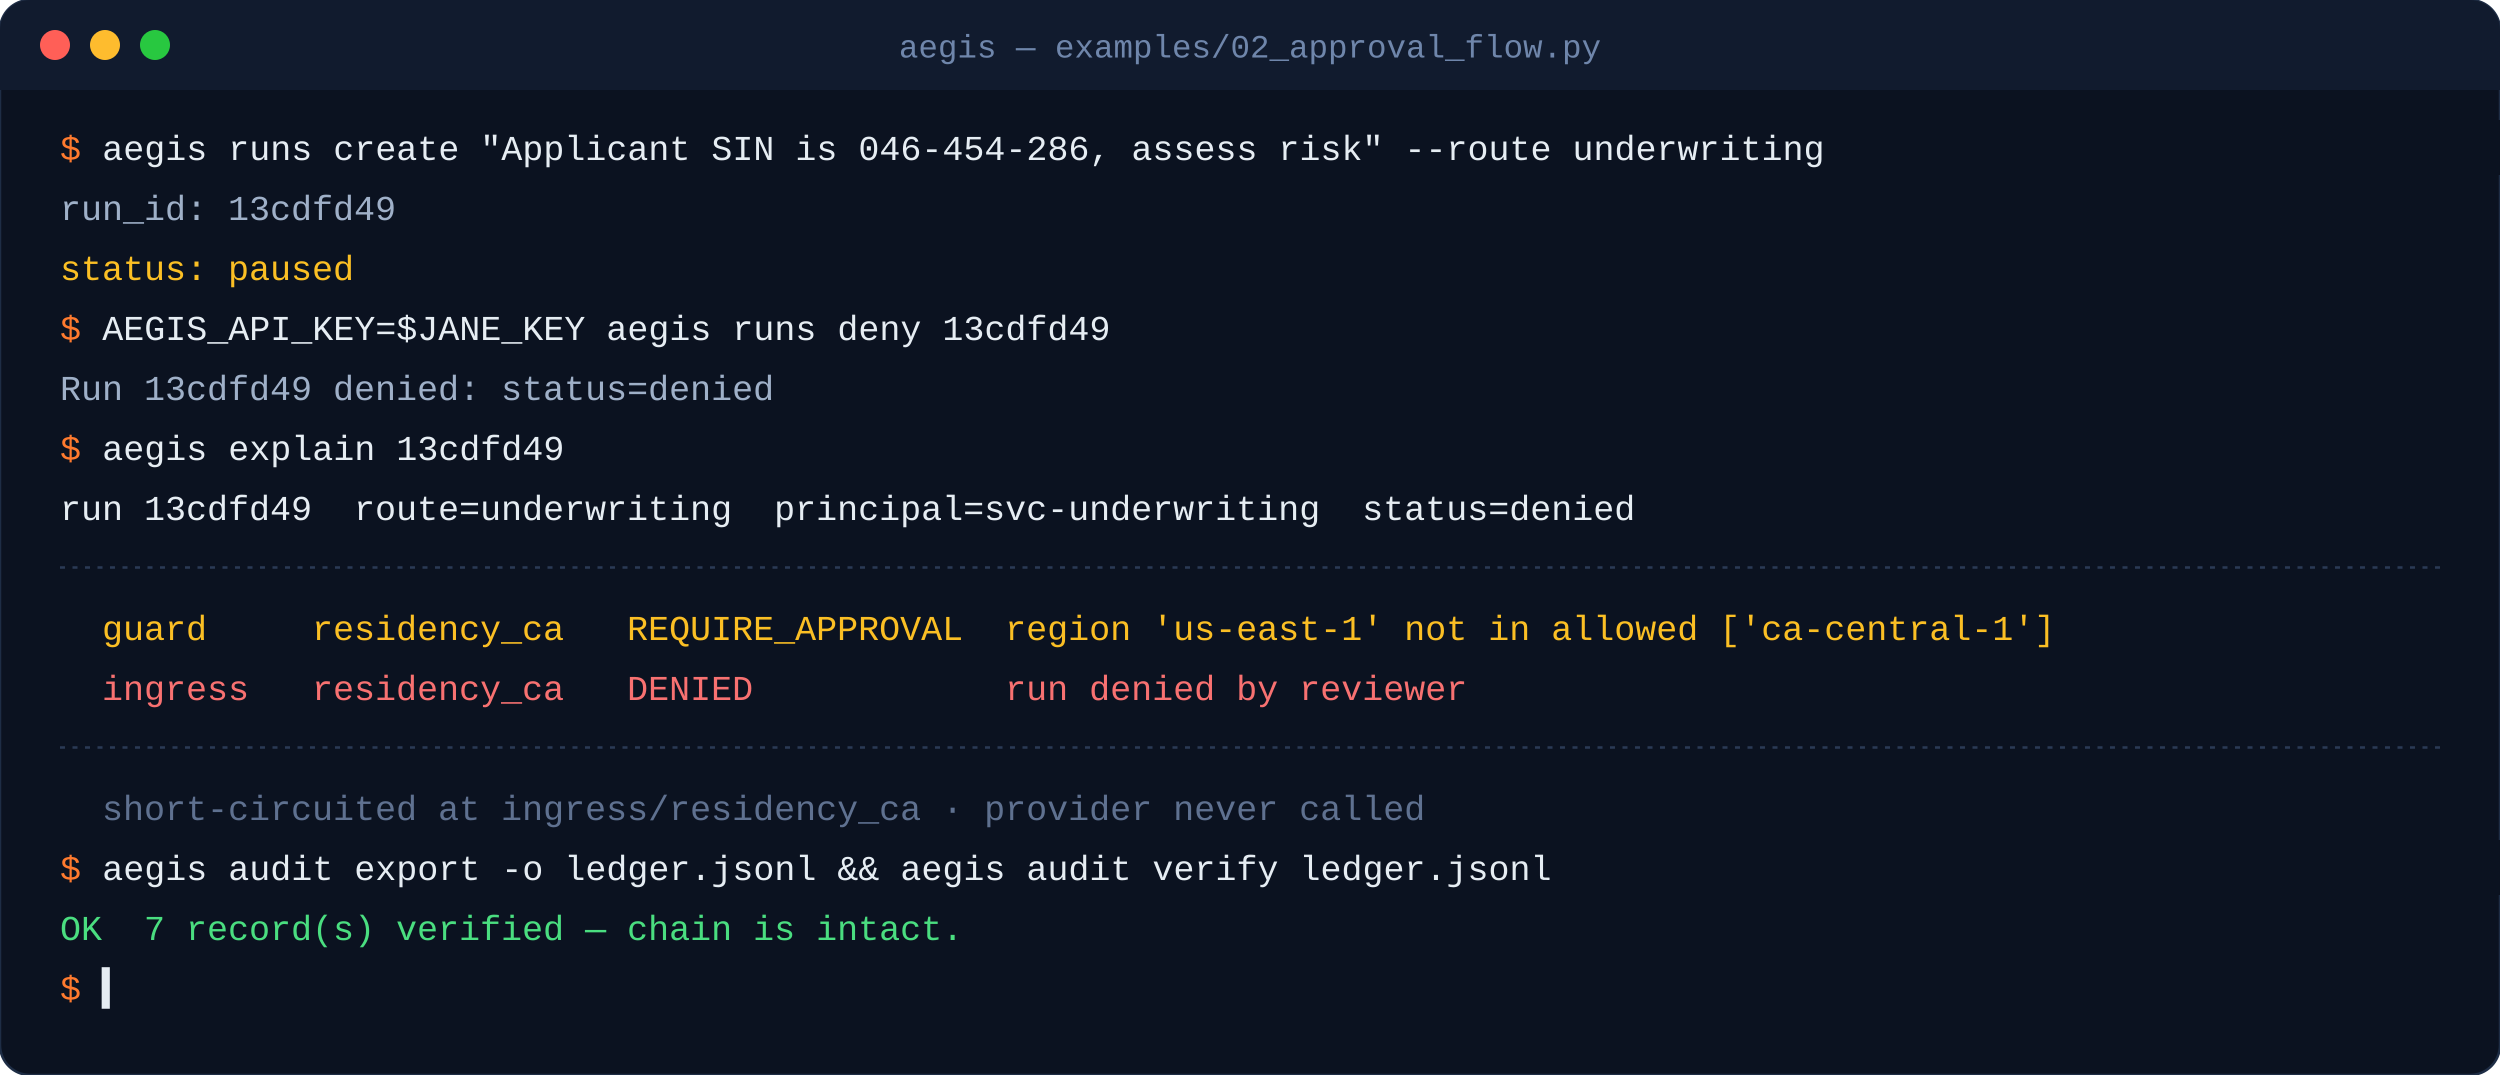
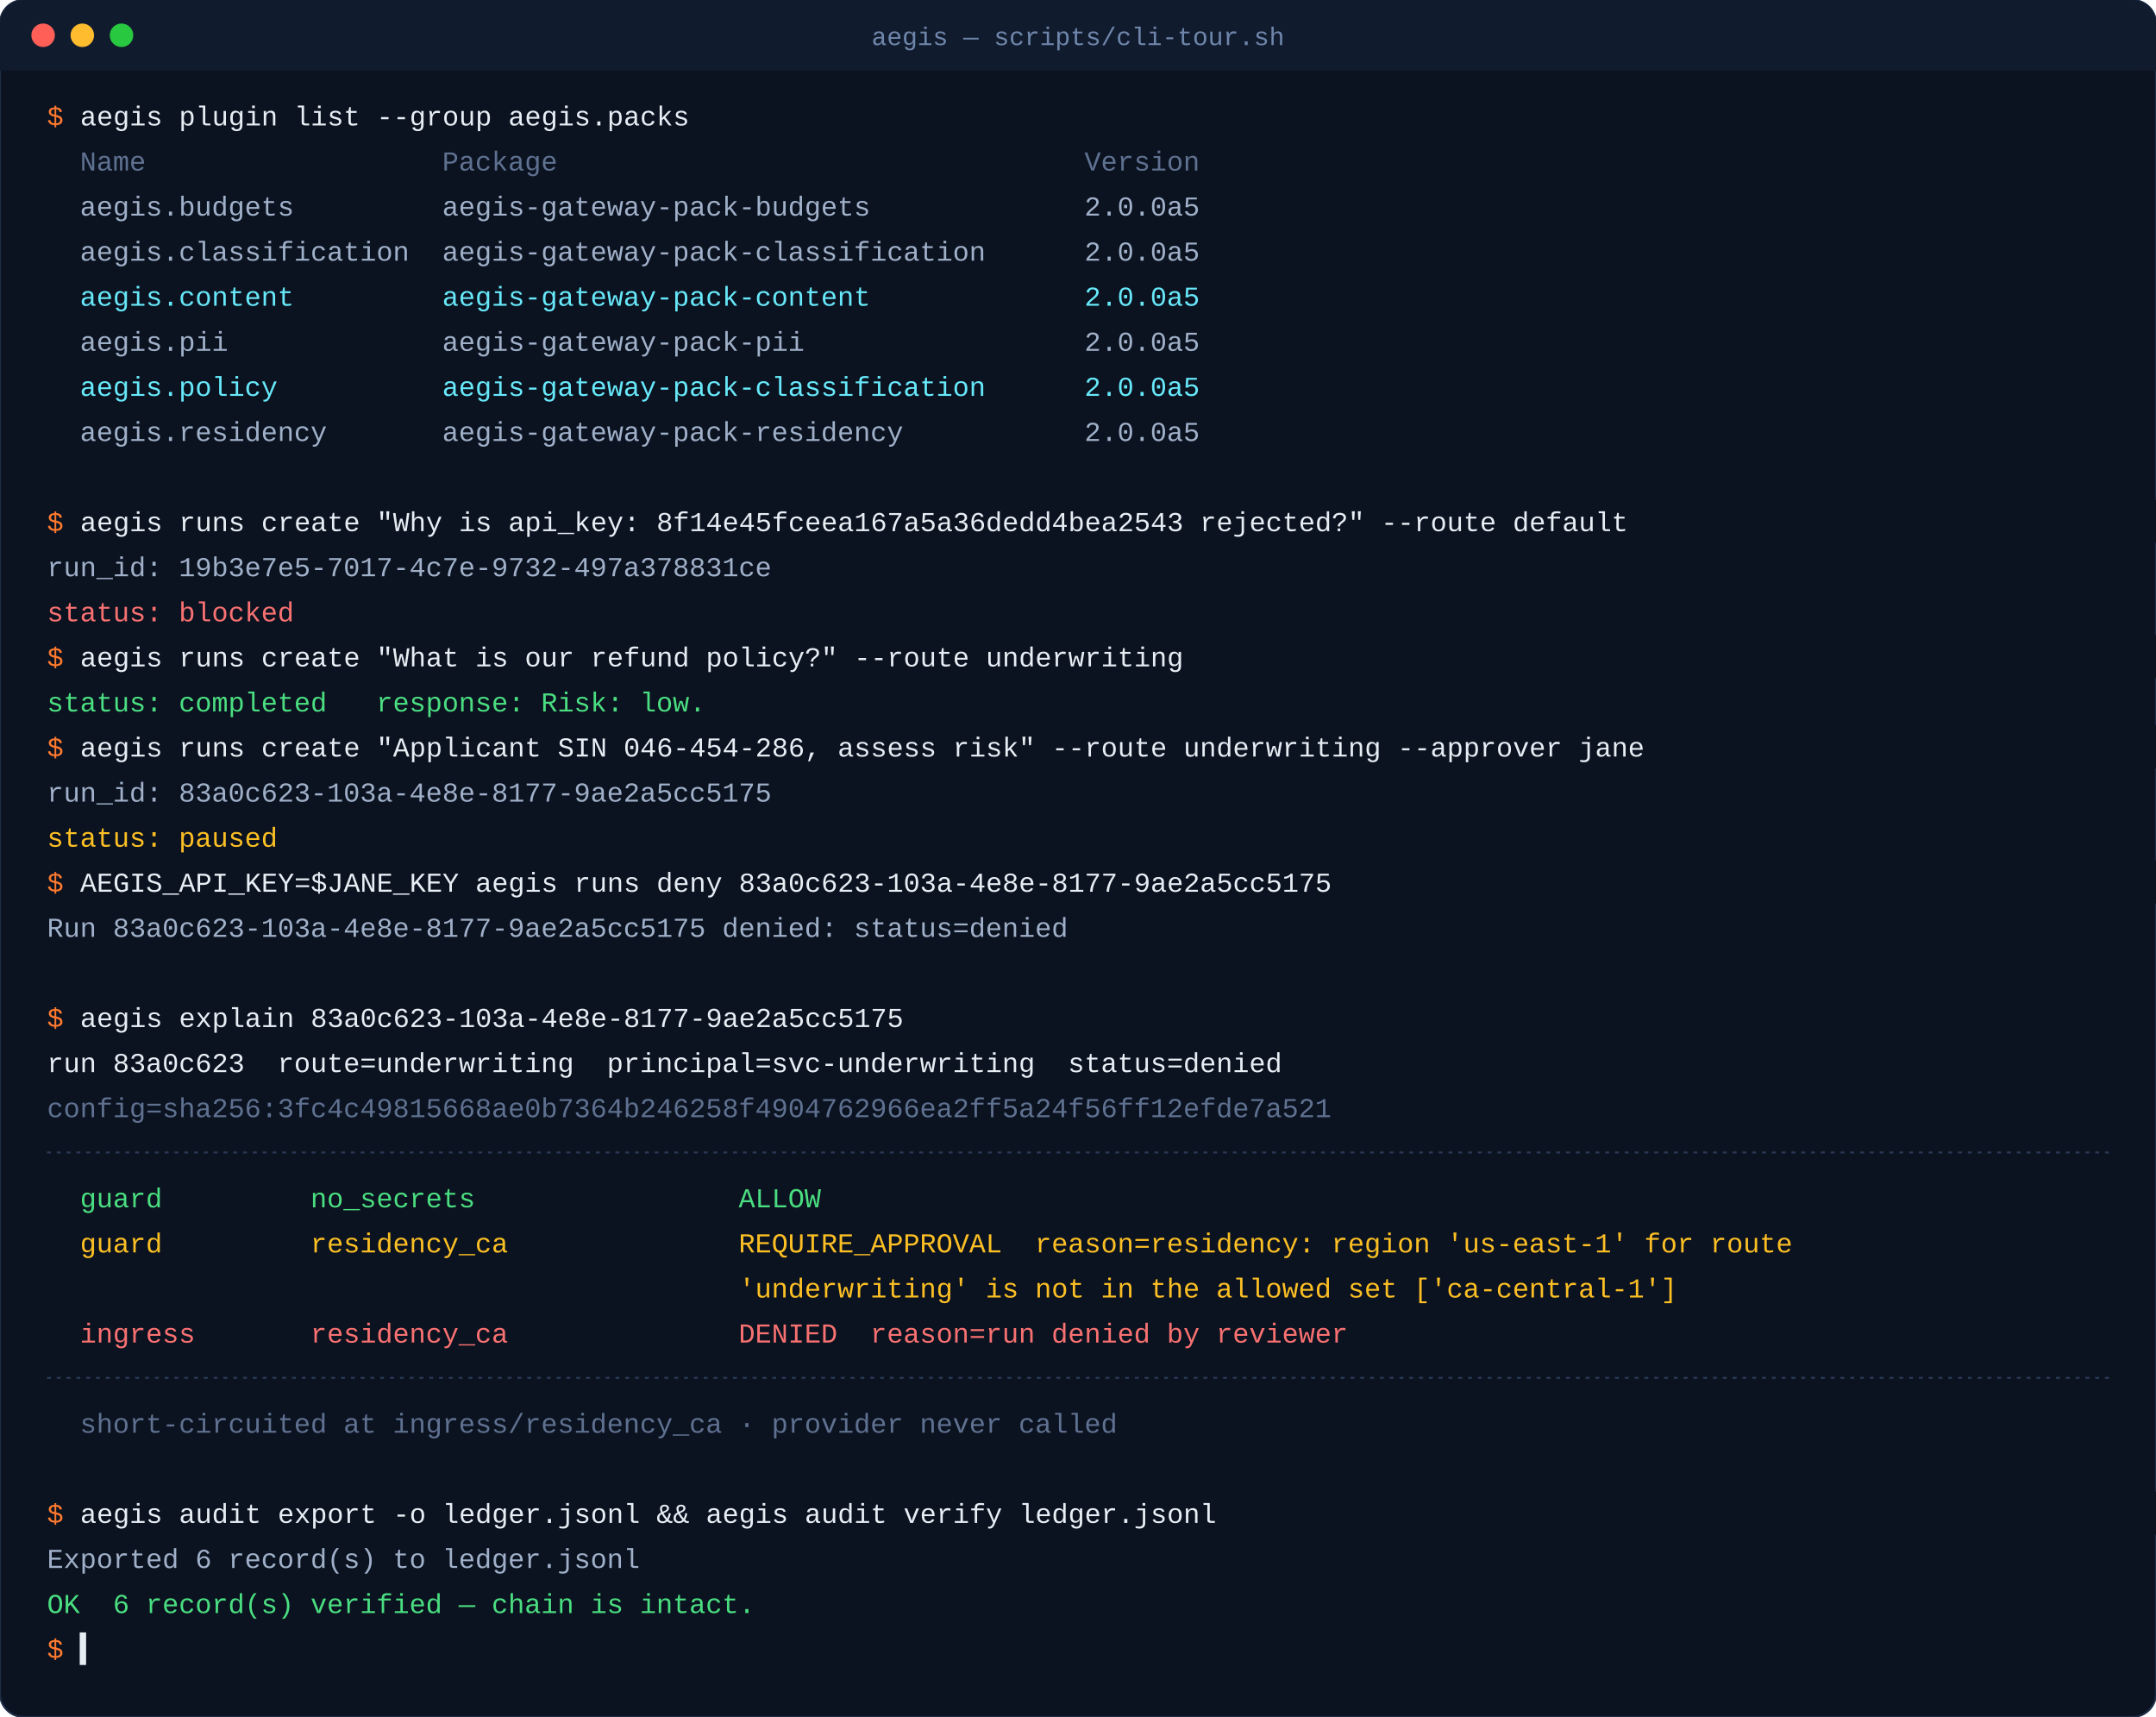
- <svg xmlns="http://www.w3.org/2000/svg" width="1000" height="430" viewBox="0 0 1000 430" role="img" aria-labelledby="t d">
+ <svg xmlns="http://www.w3.org/2000/svg" width="1100" height="876" viewBox="0 0 1100 876" role="img" aria-labelledby="t d">
  <style>
text{font-family:ui-monospace,SFMono-Regular,"SF Mono",Menlo,Consolas,"Liberation Mono",monospace;font-size:14px}
@media (prefers-reduced-motion:reduce){*{animation:none!important}}
.cursor{animation:blink 1s steps(1) infinite}@keyframes blink{50%{opacity:0}}
- .l0{animation:l0 18s linear infinite}@keyframes l0{0%,2.22%{opacity:0}2.28%,92.22%{opacity:1}96.67%,100%{opacity:0}}
- .t0{animation:t0 18s infinite}@keyframes t0{0%,2.22%{transform:translateX(0);animation-timing-function:steps(82,end)}11.11%,100%{transform:translateX(721.8px)}}
- .l1{animation:l1 18s linear infinite}@keyframes l1{0%,12.78%{opacity:0}12.83%,92.22%{opacity:1}96.67%,100%{opacity:0}}
- .l2{animation:l2 18s linear infinite}@keyframes l2{0%,13.89%{opacity:0}13.94%,92.22%{opacity:1}96.67%,100%{opacity:0}}
- .l3{animation:l3 18s linear infinite}@keyframes l3{0%,18.89%{opacity:0}18.94%,92.22%{opacity:1}96.67%,100%{opacity:0}}
- .t3{animation:t3 18s infinite}@keyframes t3{0%,18.89%{transform:translateX(0);animation-timing-function:steps(48,end)}25.00%,100%{transform:translateX(434.5px)}}
- .l4{animation:l4 18s linear infinite}@keyframes l4{0%,26.67%{opacity:0}26.72%,92.22%{opacity:1}96.67%,100%{opacity:0}}
- .l5{animation:l5 18s linear infinite}@keyframes l5{0%,32.22%{opacity:0}32.28%,92.22%{opacity:1}96.67%,100%{opacity:0}}
- .t5{animation:t5 18s infinite}@keyframes t5{0%,32.22%{transform:translateX(0);animation-timing-function:steps(22,end)}35.56%,100%{transform:translateX(214.8px)}}
- .l6{animation:l6 18s linear infinite}@keyframes l6{0%,37.78%{opacity:0}37.83%,92.22%{opacity:1}96.67%,100%{opacity:0}}
- .l7{animation:l7 18s linear infinite}@keyframes l7{0%,38.33%{opacity:0}38.39%,92.22%{opacity:1}96.67%,100%{opacity:0}}
- .l8{animation:l8 18s linear infinite}@keyframes l8{0%,39.44%{opacity:0}39.50%,92.22%{opacity:1}96.67%,100%{opacity:0}}
- .l9{animation:l9 18s linear infinite}@keyframes l9{0%,40.56%{opacity:0}40.61%,92.22%{opacity:1}96.67%,100%{opacity:0}}
- .l10{animation:l10 18s linear infinite}@keyframes l10{0%,41.11%{opacity:0}41.17%,92.22%{opacity:1}96.67%,100%{opacity:0}}
- .l11{animation:l11 18s linear infinite}@keyframes l11{0%,42.22%{opacity:0}42.28%,92.22%{opacity:1}96.67%,100%{opacity:0}}
- .l12{animation:l12 18s linear infinite}@keyframes l12{0%,48.89%{opacity:0}48.94%,92.22%{opacity:1}96.67%,100%{opacity:0}}
- .t12{animation:t12 18s infinite}@keyframes t12{0%,48.89%{transform:translateX(0);animation-timing-function:steps(69,end)}58.33%,100%{transform:translateX(611.95px)}}
- .l13{animation:l13 18s linear infinite}@keyframes l13{0%,61.11%{opacity:0}61.17%,92.22%{opacity:1}96.67%,100%{opacity:0}}
+ .l0{animation:l0 25.19s linear infinite}@keyframes l0{0%,3.57%{opacity:0}3.61%,94.44%{opacity:1}97.62%,100%{opacity:0}}
+ .t0{animation:t0 25.19s infinite}@keyframes t0{0%,3.57%{transform:translateX(0);animation-timing-function:steps(37,end)}6.22%,100%{transform:translateX(341.55px)}}
+ .l1{animation:l1 25.19s linear infinite}@keyframes l1{0%,8.00%{opacity:0}8.04%,94.44%{opacity:1}97.62%,100%{opacity:0}}
+ .l2{animation:l2 25.19s linear infinite}@keyframes l2{0%,8.56%{opacity:0}8.60%,94.44%{opacity:1}97.62%,100%{opacity:0}}
+ .l3{animation:l3 25.19s linear infinite}@keyframes l3{0%,9.11%{opacity:0}9.15%,94.44%{opacity:1}97.62%,100%{opacity:0}}
+ .l4{animation:l4 25.19s linear infinite}@keyframes l4{0%,9.67%{opacity:0}9.71%,94.44%{opacity:1}97.62%,100%{opacity:0}}
+ .l5{animation:l5 25.19s linear infinite}@keyframes l5{0%,10.23%{opacity:0}10.27%,94.44%{opacity:1}97.62%,100%{opacity:0}}
+ .l6{animation:l6 25.19s linear infinite}@keyframes l6{0%,10.78%{opacity:0}10.82%,94.44%{opacity:1}97.62%,100%{opacity:0}}
+ .l7{animation:l7 25.19s linear infinite}@keyframes l7{0%,11.34%{opacity:0}11.38%,94.44%{opacity:1}97.62%,100%{opacity:0}}
+ .l9{animation:l9 25.19s linear infinite}@keyframes l9{0%,14.27%{opacity:0}14.31%,94.44%{opacity:1}97.62%,100%{opacity:0}}
+ .t9{animation:t9 25.19s infinite}@keyframes t9{0%,14.27%{transform:translateX(0);animation-timing-function:steps(94,end)}20.63%,100%{transform:translateX(823.2px)}}
+ .l10{animation:l10 25.19s linear infinite}@keyframes l10{0%,22.41%{opacity:0}22.45%,94.44%{opacity:1}97.62%,100%{opacity:0}}
+ .l11{animation:l11 25.19s linear infinite}@keyframes l11{0%,22.97%{opacity:0}23.01%,94.44%{opacity:1}97.62%,100%{opacity:0}}
+ .l12{animation:l12 25.19s linear infinite}@keyframes l12{0%,25.51%{opacity:0}25.55%,94.44%{opacity:1}97.62%,100%{opacity:0}}
+ .t12{animation:t12 25.19s infinite}@keyframes t12{0%,25.51%{transform:translateX(0);animation-timing-function:steps(67,end)}30.30%,100%{transform:translateX(595.05px)}}
+ .l13{animation:l13 25.19s linear infinite}@keyframes l13{0%,32.08%{opacity:0}32.12%,94.44%{opacity:1}97.62%,100%{opacity:0}}
+ .l14{animation:l14 25.19s linear infinite}@keyframes l14{0%,34.62%{opacity:0}34.66%,94.44%{opacity:1}97.62%,100%{opacity:0}}
+ .t14{animation:t14 25.19s infinite}@keyframes t14{0%,34.62%{transform:translateX(0);animation-timing-function:steps(95,end)}40.97%,100%{transform:translateX(831.65px)}}
+ .l15{animation:l15 25.19s linear infinite}@keyframes l15{0%,42.76%{opacity:0}42.80%,94.44%{opacity:1}97.62%,100%{opacity:0}}
+ .l16{animation:l16 25.19s linear infinite}@keyframes l16{0%,43.32%{opacity:0}43.36%,94.44%{opacity:1}97.62%,100%{opacity:0}}
+ .l17{animation:l17 25.19s linear infinite}@keyframes l17{0%,45.86%{opacity:0}45.90%,94.44%{opacity:1}97.62%,100%{opacity:0}}
+ .t17{animation:t17 25.19s infinite}@keyframes t17{0%,45.86%{transform:translateX(0);animation-timing-function:steps(76,end)}51.29%,100%{transform:translateX(671.1px)}}
+ .l18{animation:l18 25.19s linear infinite}@keyframes l18{0%,53.07%{opacity:0}53.11%,94.44%{opacity:1}97.62%,100%{opacity:0}}
+ .l20{animation:l20 25.19s linear infinite}@keyframes l20{0%,56.01%{opacity:0}56.05%,94.44%{opacity:1}97.62%,100%{opacity:0}}
+ .t20{animation:t20 25.19s infinite}@keyframes t20{0%,56.01%{transform:translateX(0);animation-timing-function:steps(50,end)}59.58%,100%{transform:translateX(451.4px)}}
+ .l21{animation:l21 25.19s linear infinite}@keyframes l21{0%,61.37%{opacity:0}61.41%,94.44%{opacity:1}97.62%,100%{opacity:0}}
+ .l22{animation:l22 25.19s linear infinite}@keyframes l22{0%,61.92%{opacity:0}61.96%,94.44%{opacity:1}97.62%,100%{opacity:0}}
+ .l23{animation:l23 25.19s linear infinite}@keyframes l23{0%,62.48%{opacity:0}62.52%,94.44%{opacity:1}97.62%,100%{opacity:0}}
+ .l24{animation:l24 25.19s linear infinite}@keyframes l24{0%,63.04%{opacity:0}63.08%,94.44%{opacity:1}97.62%,100%{opacity:0}}
+ .l25{animation:l25 25.19s linear infinite}@keyframes l25{0%,63.59%{opacity:0}63.63%,94.44%{opacity:1}97.62%,100%{opacity:0}}
+ .l26{animation:l26 25.19s linear infinite}@keyframes l26{0%,64.15%{opacity:0}64.19%,94.44%{opacity:1}97.62%,100%{opacity:0}}
+ .l27{animation:l27 25.19s linear infinite}@keyframes l27{0%,64.70%{opacity:0}64.74%,94.44%{opacity:1}97.62%,100%{opacity:0}}
+ .l28{animation:l28 25.19s linear infinite}@keyframes l28{0%,65.26%{opacity:0}65.30%,94.44%{opacity:1}97.62%,100%{opacity:0}}
+ .l29{animation:l29 25.19s linear infinite}@keyframes l29{0%,65.81%{opacity:0}65.85%,94.44%{opacity:1}97.62%,100%{opacity:0}}
+ .l31{animation:l31 25.19s linear infinite}@keyframes l31{0%,68.75%{opacity:0}68.79%,94.44%{opacity:1}97.62%,100%{opacity:0}}
+ .t31{animation:t31 25.19s infinite}@keyframes t31{0%,68.75%{transform:translateX(0);animation-timing-function:steps(69,end)}73.68%,100%{transform:translateX(611.95px)}}
+ .l32{animation:l32 25.19s linear infinite}@keyframes l32{0%,75.47%{opacity:0}75.51%,94.44%{opacity:1}97.62%,100%{opacity:0}}
+ .l33{animation:l33 25.19s linear infinite}@keyframes l33{0%,76.02%{opacity:0}76.06%,94.44%{opacity:1}97.62%,100%{opacity:0}}
</style>
-   <rect width="1000" height="430" rx="12" fill="#0b1220" stroke="#1e2d45" />
-   <rect width="1000" height="36" rx="12" fill="#111b2e" />
-   <rect y="24" width="1000" height="12" fill="#111b2e" />
+   <rect width="1100" height="876" rx="12" fill="#0b1220" stroke="#1e2d45" />
+   <rect width="1100" height="36" rx="12" fill="#111b2e" />
+   <rect y="24" width="1100" height="12" fill="#111b2e" />
  <circle cx="22" cy="18" r="6" fill="#ff5f57" />
  <circle cx="42" cy="18" r="6" fill="#febc2e" />
  <circle cx="62" cy="18" r="6" fill="#28c840" />
-   <text x="500" y="23" fill="#6f86ab" text-anchor="middle" style="font-size:13px">aegis — examples/02_approval_flow.py</text>
+   <text x="550" y="23" fill="#6f86ab" text-anchor="middle" style="font-size:13px">aegis — scripts/cli-tour.sh</text>
  <g class="l0">
    <text x="24" y="64" fill="#ff7a2e">$</text>
-     <text x="40.9" y="64" fill="#e6edf3">aegis runs create "Applicant SIN is 046-454-286, assess risk" --route underwriting</text>
-     <rect class="t0" transform="translate(721.8 0)" x="40.9" y="48" width="721.8" height="22" fill="#0b1220" />
+     <text x="40.9" y="64" fill="#e6edf3" xml:space="preserve">aegis plugin list --group aegis.packs</text>
+     <rect class="t0" transform="translate(341.55 0)" x="40.9" y="48" width="341.55" height="22" fill="#0b1220" />
  </g>
-   <text class="l1" x="24" y="88" fill="#9fb0c8" xml:space="preserve">run_id: 13cdfd49</text>
-   <text class="l2" x="24" y="112" fill="#fbbf24" xml:space="preserve">status: paused</text>
-   <g class="l3">
-     <text x="24" y="136" fill="#ff7a2e">$</text>
-     <text x="40.9" y="136" fill="#e6edf3">AEGIS_API_KEY=$JANE_KEY aegis runs deny 13cdfd49</text>
-     <rect class="t3" transform="translate(434.5 0)" x="40.9" y="120" width="434.5" height="22" fill="#0b1220" />
+   <text class="l1" x="24" y="87" fill="#5f7190" xml:space="preserve">  Name                  Package                                Version</text>
+   <text class="l2" x="24" y="110" fill="#9fb0c8" xml:space="preserve">  aegis.budgets         aegis-gateway-pack-budgets             2.0.0a5</text>
+   <text class="l3" x="24" y="133" fill="#9fb0c8" xml:space="preserve">  aegis.classification  aegis-gateway-pack-classification      2.0.0a5</text>
+   <text class="l4" x="24" y="156" fill="#67e8f9" xml:space="preserve">  aegis.content         aegis-gateway-pack-content             2.0.0a5</text>
+   <text class="l5" x="24" y="179" fill="#9fb0c8" xml:space="preserve">  aegis.pii             aegis-gateway-pack-pii                 2.0.0a5</text>
+   <text class="l6" x="24" y="202" fill="#67e8f9" xml:space="preserve">  aegis.policy          aegis-gateway-pack-classification      2.0.0a5</text>
+   <text class="l7" x="24" y="225" fill="#9fb0c8" xml:space="preserve">  aegis.residency       aegis-gateway-pack-residency           2.0.0a5</text>
+   <g class="l9">
+     <text x="24" y="271" fill="#ff7a2e">$</text>
+     <text x="40.9" y="271" fill="#e6edf3" xml:space="preserve">aegis runs create "Why is api_key: 8f14e45fceea167a5a36dedd4bea2543 rejected?" --route default</text>
+     <rect class="t9" transform="translate(823.2 0)" x="40.9" y="255" width="823.2" height="22" fill="#0b1220" />
  </g>
-   <text class="l4" x="24" y="160" fill="#9fb0c8" xml:space="preserve">Run 13cdfd49 denied: status=denied</text>
-   <g class="l5">
-     <text x="24" y="184" fill="#ff7a2e">$</text>
-     <text x="40.9" y="184" fill="#e6edf3">aegis explain 13cdfd49</text>
-     <rect class="t5" transform="translate(214.8 0)" x="40.9" y="168" width="214.8" height="22" fill="#0b1220" />
+   <text class="l10" x="24" y="294" fill="#9fb0c8" xml:space="preserve">run_id: 19b3e7e5-7017-4c7e-9732-497a378831ce</text>
+   <text class="l11" x="24" y="317" fill="#f87171" xml:space="preserve">status: blocked</text>
+   <g class="l12">
+     <text x="24" y="340" fill="#ff7a2e">$</text>
+     <text x="40.9" y="340" fill="#e6edf3" xml:space="preserve">aegis runs create "What is our refund policy?" --route underwriting</text>
+     <rect class="t12" transform="translate(595.05 0)" x="40.9" y="324" width="595.05" height="22" fill="#0b1220" />
  </g>
-   <text class="l6" x="24" y="208" fill="#e6edf3" xml:space="preserve">run 13cdfd49  route=underwriting  principal=svc-underwriting  status=denied</text>
-   <line class="l7" x1="24" x2="976" y1="227" y2="227" stroke="#2a3a55" stroke-dasharray="2 3" />
-   <text class="l8" x="24" y="256" fill="#fbbf24" xml:space="preserve">  guard     residency_ca   REQUIRE_APPROVAL  region 'us-east-1' not in allowed ['ca-central-1']</text>
-   <text class="l9" x="24" y="280" fill="#f87171" xml:space="preserve">  ingress   residency_ca   DENIED            run denied by reviewer</text>
-   <line class="l10" x1="24" x2="976" y1="299" y2="299" stroke="#2a3a55" stroke-dasharray="2 3" />
-   <text class="l11" x="24" y="328" fill="#5f7190" xml:space="preserve">  short-circuited at ingress/residency_ca · provider never called</text>
-   <g class="l12">
-     <text x="24" y="352" fill="#ff7a2e">$</text>
-     <text x="40.9" y="352" fill="#e6edf3">aegis audit export -o ledger.jsonl &amp;&amp; aegis audit verify ledger.jsonl</text>
-     <rect class="t12" transform="translate(611.95 0)" x="40.9" y="336" width="611.95" height="22" fill="#0b1220" />
+   <text class="l13" x="24" y="363" fill="#4ade80" xml:space="preserve">status: completed   response: Risk: low.</text>
+   <g class="l14">
+     <text x="24" y="386" fill="#ff7a2e">$</text>
+     <text x="40.9" y="386" fill="#e6edf3" xml:space="preserve">aegis runs create "Applicant SIN 046-454-286, assess risk" --route underwriting --approver jane</text>
+     <rect class="t14" transform="translate(831.65 0)" x="40.9" y="370" width="831.65" height="22" fill="#0b1220" />
  </g>
-   <text class="l13" x="24" y="376" fill="#4ade80" xml:space="preserve">OK  7 record(s) verified — chain is intact.</text>
-   <text x="24" y="400" fill="#ff7a2e">$ <tspan class="cursor" fill="#e6edf3">▍</tspan>
+   <text class="l15" x="24" y="409" fill="#9fb0c8" xml:space="preserve">run_id: 83a0c623-103a-4e8e-8177-9ae2a5cc5175</text>
+   <text class="l16" x="24" y="432" fill="#fbbf24" xml:space="preserve">status: paused</text>
+   <g class="l17">
+     <text x="24" y="455" fill="#ff7a2e">$</text>
+     <text x="40.9" y="455" fill="#e6edf3" xml:space="preserve">AEGIS_API_KEY=$JANE_KEY aegis runs deny 83a0c623-103a-4e8e-8177-9ae2a5cc5175</text>
+     <rect class="t17" transform="translate(671.1 0)" x="40.9" y="439" width="671.1" height="22" fill="#0b1220" />
+   </g>
+   <text class="l18" x="24" y="478" fill="#9fb0c8" xml:space="preserve">Run 83a0c623-103a-4e8e-8177-9ae2a5cc5175 denied: status=denied</text>
+   <g class="l20">
+     <text x="24" y="524" fill="#ff7a2e">$</text>
+     <text x="40.9" y="524" fill="#e6edf3" xml:space="preserve">aegis explain 83a0c623-103a-4e8e-8177-9ae2a5cc5175</text>
+     <rect class="t20" transform="translate(451.4 0)" x="40.9" y="508" width="451.4" height="22" fill="#0b1220" />
+   </g>
+   <text class="l21" x="24" y="547" fill="#e6edf3" xml:space="preserve">run 83a0c623  route=underwriting  principal=svc-underwriting  status=denied</text>
+   <text class="l22" x="24" y="570" fill="#5f7190" xml:space="preserve">config=sha256:3fc4c49815668ae0b7364b246258f4904762966ea2ff5a24f56ff12efde7a521</text>
+   <line class="l23" x1="24" x2="1076" y1="588" y2="588" stroke="#2a3a55" stroke-dasharray="2 3" />
+   <text class="l24" x="24" y="616" fill="#4ade80" xml:space="preserve">  guard         no_secrets                ALLOW</text>
+   <text class="l25" x="24" y="639" fill="#fbbf24" xml:space="preserve">  guard         residency_ca              REQUIRE_APPROVAL  reason=residency: region 'us-east-1' for route</text>
+   <text class="l26" x="24" y="662" fill="#fbbf24" xml:space="preserve">                                          'underwriting' is not in the allowed set ['ca-central-1']</text>
+   <text class="l27" x="24" y="685" fill="#f87171" xml:space="preserve">  ingress       residency_ca              DENIED  reason=run denied by reviewer</text>
+   <line class="l28" x1="24" x2="1076" y1="703" y2="703" stroke="#2a3a55" stroke-dasharray="2 3" />
+   <text class="l29" x="24" y="731" fill="#5f7190" xml:space="preserve">  short-circuited at ingress/residency_ca · provider never called</text>
+   <g class="l31">
+     <text x="24" y="777" fill="#ff7a2e">$</text>
+     <text x="40.9" y="777" fill="#e6edf3" xml:space="preserve">aegis audit export -o ledger.jsonl &amp;&amp; aegis audit verify ledger.jsonl</text>
+     <rect class="t31" transform="translate(611.95 0)" x="40.9" y="761" width="611.95" height="22" fill="#0b1220" />
+   </g>
+   <text class="l32" x="24" y="800" fill="#9fb0c8" xml:space="preserve">Exported 6 record(s) to ledger.jsonl</text>
+   <text class="l33" x="24" y="823" fill="#4ade80" xml:space="preserve">OK  6 record(s) verified — chain is intact.</text>
+   <text x="24" y="846" fill="#ff7a2e">$ <tspan class="cursor" fill="#e6edf3">▍</tspan>
  </text>
</svg>
